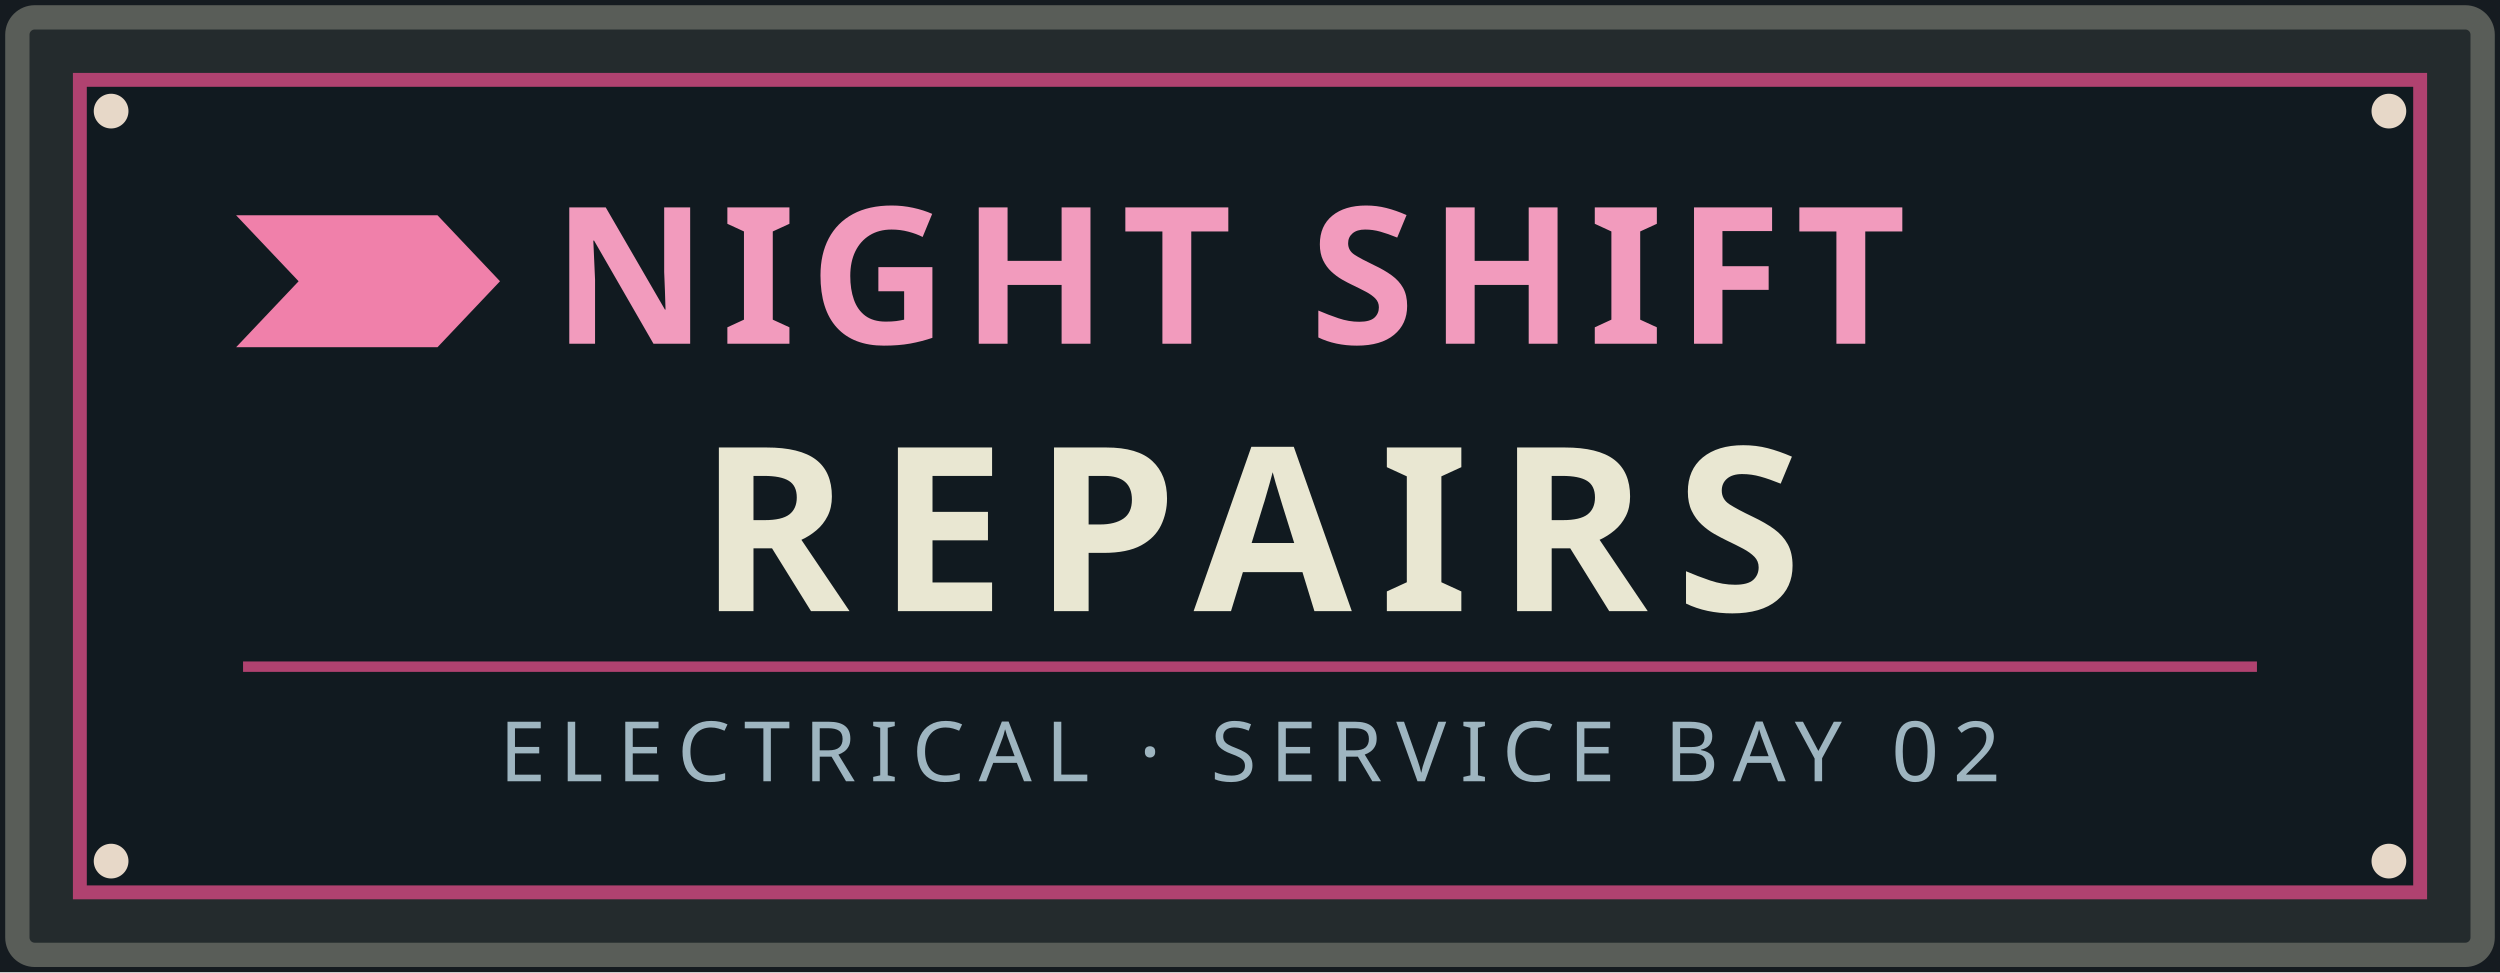
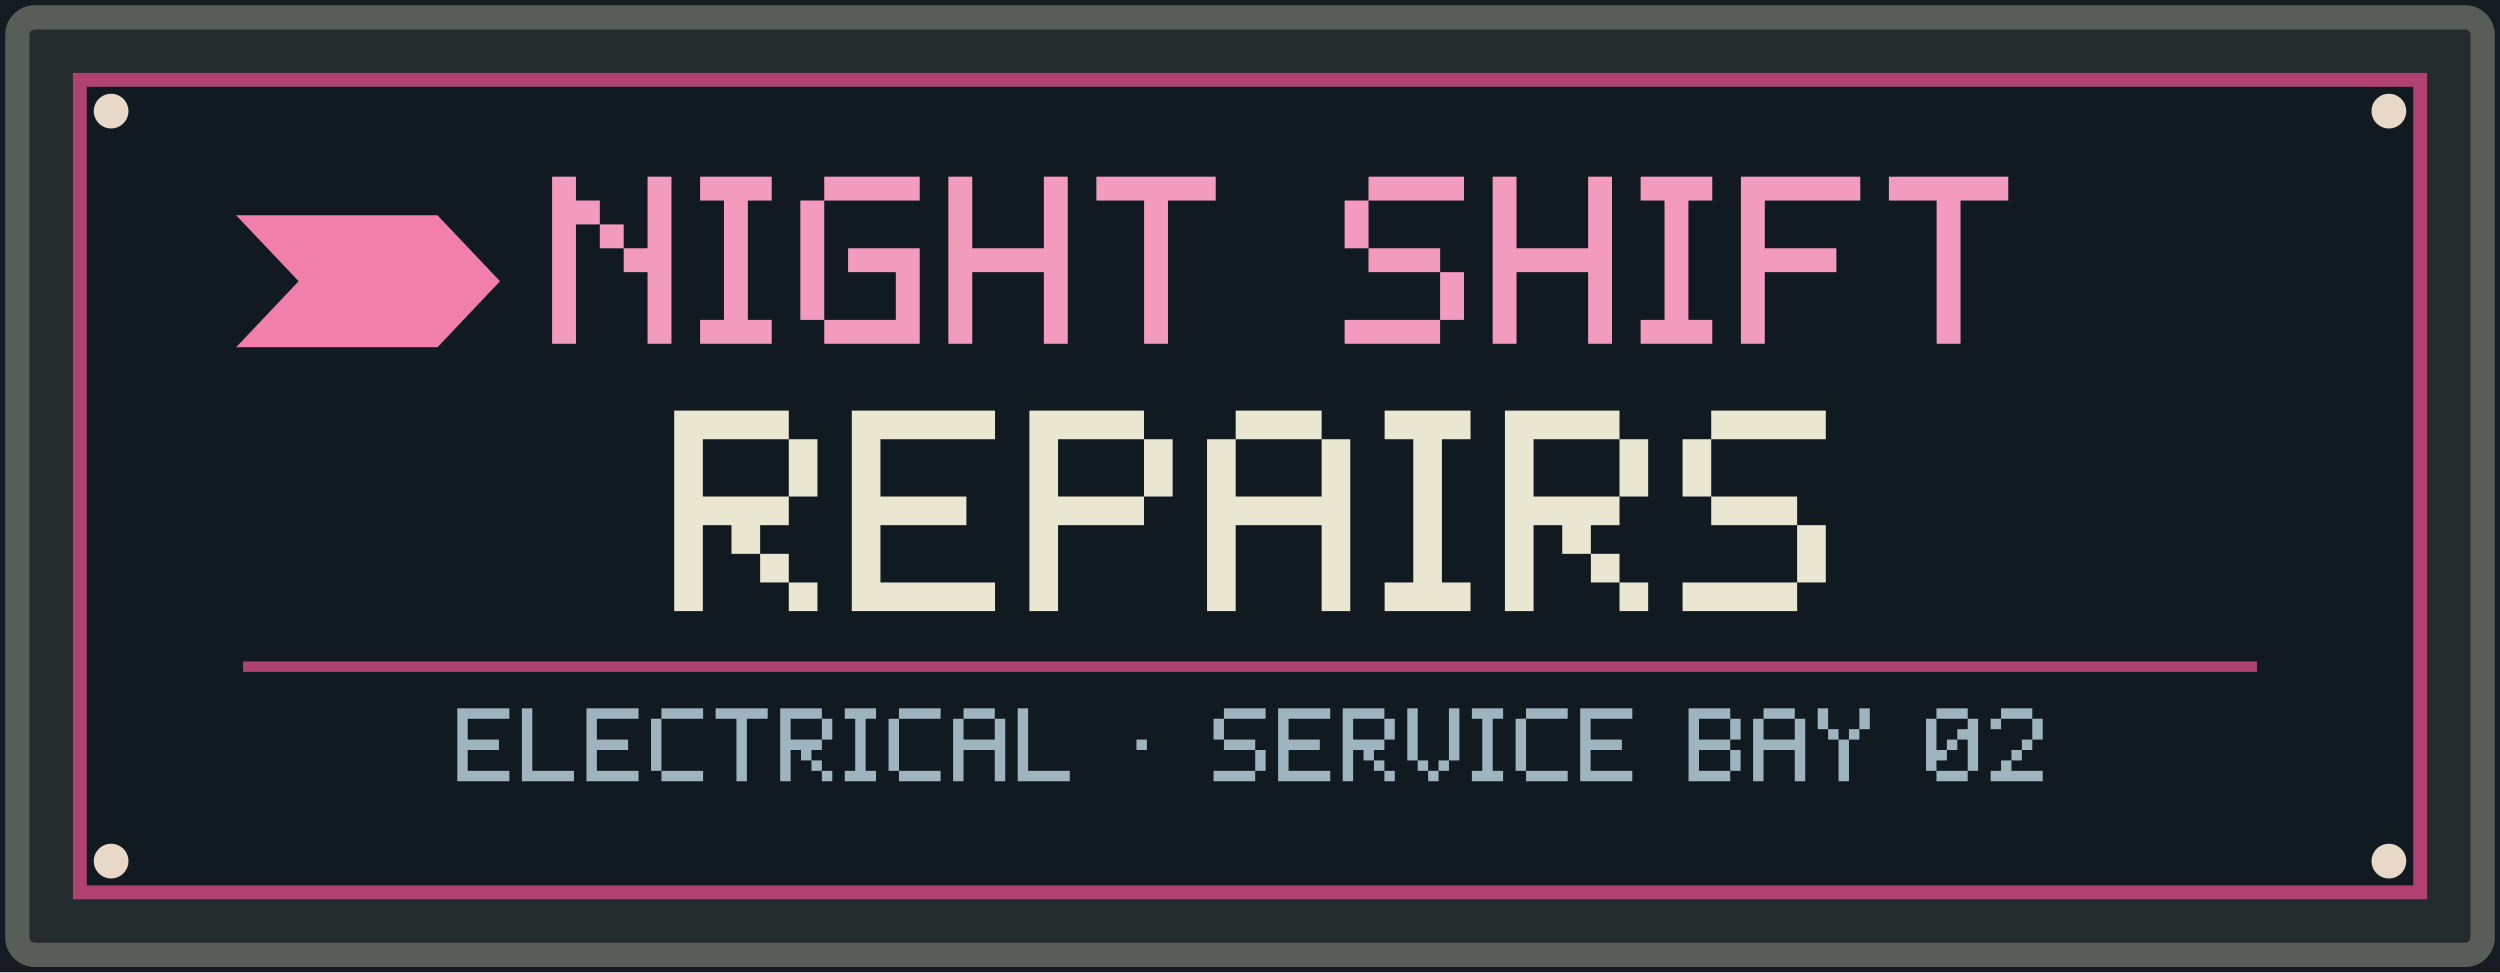
<svg xmlns="http://www.w3.org/2000/svg" width="720" height="280" viewBox="0 0 720 280">
  <rect width="720" height="280" fill="#151b20" />
  <rect x="5" y="5" width="710" height="270" rx="5" fill="#242b2d" stroke="#595d58" stroke-width="7" />
  <rect x="23" y="23" width="674" height="234" fill="#111a20" stroke="#b04270" stroke-width="4" />
  <g fill="#e7d8c8">
    <circle cx="32" cy="32" r="5" />
    <circle cx="688" cy="32" r="5" />
    <circle cx="32" cy="248" r="5" />
    <circle cx="688" cy="248" r="5" />
  </g>
  <path d="M68 62h58l18 19-18 19H68l18-19z" fill="#f080aa" />
-   <text x="159" y="99" font-family="sans-serif" font-weight="bold" font-size="55" letter-spacing="4" fill="#f29bbd">NIGHT SHIFT</text>
-   <text x="360" y="176" text-anchor="middle" font-family="sans-serif" font-weight="bold" font-size="66" letter-spacing="8" fill="#e9e7d2">REPAIRS</text>
+   <path fill="#f29bbd" d="M159.00 50.88h6.88v6.88h-6.88zM186.50 50.88h6.88v6.88h-6.88zM159.00 57.75h13.75v6.88h-13.75zM186.50 57.75h6.88v6.88h-6.88zM159.00 64.63h6.88v6.88h-6.88zM172.75 64.63h6.88v6.88h-6.88zM186.50 64.63h6.88v6.88h-6.88zM159.00 71.50h6.88v6.88h-6.88zM179.63 71.50h13.75v6.88h-13.75zM159.00 78.38h6.88v6.88h-6.88zM186.50 78.38h6.88v6.88h-6.88zM159.00 85.25h6.88v6.88h-6.88zM186.50 85.25h6.88v6.88h-6.88zM159.00 92.13h6.88v6.88h-6.88zM186.50 92.13h6.88v6.88h-6.88zM201.63 50.88h20.63v6.88h-20.63zM208.50 57.75h6.88v6.88h-6.88zM208.50 64.63h6.88v6.88h-6.88zM208.50 71.50h6.88v6.88h-6.88zM208.50 78.38h6.88v6.88h-6.88zM208.50 85.25h6.88v6.88h-6.88zM201.63 92.13h20.63v6.88h-20.63zM237.38 50.88h27.50v6.88h-27.50zM230.50 57.75h6.88v6.88h-6.88zM230.50 64.63h6.88v6.88h-6.88zM230.50 71.50h6.88v6.88h-6.88zM244.25 71.50h20.63v6.88h-20.63zM230.50 78.38h6.88v6.88h-6.88zM258.00 78.38h6.88v6.88h-6.88zM230.50 85.25h6.88v6.88h-6.88zM258.00 85.25h6.88v6.88h-6.88zM237.38 92.13h27.50v6.88h-27.50zM273.13 50.88h6.88v6.88h-6.88zM300.63 50.88h6.88v6.88h-6.88zM273.13 57.75h6.88v6.88h-6.88zM300.63 57.75h6.88v6.88h-6.88zM273.13 64.63h6.88v6.88h-6.88zM300.63 64.63h6.88v6.88h-6.88zM273.13 71.50h34.38v6.88h-34.38zM273.13 78.38h6.88v6.88h-6.88zM300.63 78.38h6.88v6.88h-6.88zM273.13 85.25h6.88v6.88h-6.88zM300.63 85.25h6.88v6.88h-6.88zM273.13 92.13h6.88v6.88h-6.88zM300.63 92.13h6.88v6.88h-6.88zM315.75 50.88h34.38v6.88h-34.38zM329.50 57.75h6.88v6.88h-6.88zM329.50 64.63h6.88v6.88h-6.88zM329.50 71.50h6.88v6.88h-6.88zM329.50 78.38h6.88v6.88h-6.88zM329.50 85.25h6.88v6.88h-6.88zM329.50 92.13h6.88v6.88h-6.88zM394.13 50.88h27.50v6.88h-27.50zM387.25 57.75h6.88v6.88h-6.88zM387.25 64.63h6.88v6.88h-6.88zM394.13 71.50h20.63v6.88h-20.63zM414.75 78.38h6.88v6.88h-6.88zM414.75 85.25h6.88v6.88h-6.88zM387.25 92.13h27.50v6.88h-27.50zM429.88 50.88h6.88v6.88h-6.88zM457.38 50.88h6.88v6.88h-6.88zM429.88 57.75h6.88v6.88h-6.88zM457.38 57.75h6.88v6.88h-6.88zM429.88 64.63h6.88v6.88h-6.88zM457.38 64.63h6.88v6.88h-6.88zM429.88 71.50h34.38v6.88h-34.38zM429.88 78.38h6.88v6.88h-6.88zM457.38 78.38h6.88v6.88h-6.88zM429.88 85.25h6.88v6.88h-6.88zM457.38 85.25h6.88v6.88h-6.88zM429.88 92.13h6.88v6.88h-6.88zM457.38 92.13h6.88v6.88h-6.88zM472.50 50.88h20.63v6.88h-20.63zM479.38 57.75h6.88v6.88h-6.88zM479.38 64.63h6.88v6.88h-6.88zM479.38 71.50h6.88v6.88h-6.88zM479.38 78.38h6.88v6.88h-6.88zM479.38 85.25h6.88v6.88h-6.88zM472.50 92.13h20.63v6.88h-20.63zM501.38 50.88h34.38v6.88h-34.38zM501.38 57.75h6.88v6.88h-6.88zM501.38 64.63h6.88v6.88h-6.88zM501.38 71.50h27.50v6.88h-27.50zM501.38 78.38h6.88v6.88h-6.88zM501.38 85.25h6.88v6.88h-6.88zM501.38 92.13h6.88v6.88h-6.88zM544.00 50.88h34.38v6.88h-34.38zM557.75 57.75h6.88v6.88h-6.88zM557.75 64.63h6.88v6.88h-6.88zM557.75 71.50h6.88v6.88h-6.88zM557.75 78.38h6.88v6.88h-6.88zM557.75 85.25h6.88v6.88h-6.88zM557.75 92.13h6.88v6.88h-6.88z" />
+   <path fill="#e9e7d2" d="M194.17 118.25h33.00v8.25h-33.00zM194.17 126.50h8.25v8.25h-8.25zM227.17 126.50h8.25v8.25h-8.25zM194.17 134.75h8.25v8.25h-8.25zM227.17 134.75h8.25v8.25h-8.25zM194.17 143.00h33.00v8.25h-33.00zM194.17 151.25h8.25v8.25h-8.25zM210.67 151.25h8.25v8.25h-8.25zM194.17 159.50h8.25v8.25h-8.25zM218.92 159.50h8.25v8.25h-8.25zM194.17 167.75h8.25v8.25h-8.25zM227.17 167.75h8.25v8.25h-8.25zM245.32 118.25h41.25v8.25h-41.25zM245.32 126.50h8.25v8.25h-8.25zM245.32 134.75h8.25v8.25h-8.25zM245.32 143.00h33.00v8.25h-33.00zM245.32 151.25h8.25v8.25h-8.25zM245.32 159.50h8.25v8.25h-8.25zM245.32 167.75h41.25v8.25h-41.25zM296.47 118.25h33.00v8.25h-33.00zM296.47 126.50h8.25v8.25h-8.25zM329.47 126.50h8.25v8.25h-8.25zM296.47 134.75h8.25v8.25h-8.25zM329.47 134.75h8.25v8.25h-8.25zM296.47 143.00h33.00v8.25h-33.00zM296.47 151.25h8.25v8.25h-8.25zM296.47 159.50h8.25v8.25h-8.25zM296.47 167.75h8.25v8.25h-8.25zM355.88 118.25h24.75v8.25h-24.75zM347.63 126.50h8.25v8.25h-8.25zM380.63 126.50h8.25v8.25h-8.25zM347.63 134.75h8.25v8.25h-8.25zM380.63 134.75h8.25v8.25h-8.25zM347.63 143.00h41.25v8.25h-41.25zM347.63 151.25h8.25v8.25h-8.25zM380.63 151.25h8.25v8.25h-8.25zM347.63 159.50h8.25v8.25h-8.25zM380.63 159.50h8.25v8.25h-8.25zM347.63 167.75h8.25v8.25h-8.25zM380.63 167.75h8.25v8.25h-8.25zM398.77 118.25h24.75v8.25h-24.75zM407.02 126.50h8.25v8.25h-8.25zM407.02 134.75h8.25v8.25h-8.25zM407.02 143.00h8.25v8.25h-8.25zM407.02 151.25h8.25v8.25h-8.25zM407.02 159.50h8.25v8.25h-8.25zM398.77 167.75h24.75v8.25h-24.75zM433.42 118.25h33.00v8.25h-33.00zM433.42 126.50h8.25v8.25h-8.25zM466.42 126.50h8.25v8.25h-8.25zM433.42 134.75h8.25v8.25h-8.25zM466.42 134.75h8.25v8.25h-8.25zM433.42 143.00h33.00v8.25h-33.00zM433.42 151.25h8.25v8.25h-8.25zM449.92 151.25h8.25v8.25h-8.25zM433.42 159.50h8.25v8.25h-8.25zM458.17 159.50h8.25v8.25h-8.25zM433.42 167.75h8.25v8.25h-8.25zM466.42 167.75h8.25v8.25h-8.25zM492.83 118.25h33.00v8.25h-33.00zM484.58 126.50h8.25v8.25h-8.25zM484.58 134.75h8.25v8.25h-8.25zM492.83 143.00h24.75v8.25h-24.75zM517.58 151.25h8.25v8.25h-8.25zM517.58 159.50h8.25v8.25h-8.25zM484.58 167.75h33.00v8.25h-33.00z" />
  <path d="M70 192h580" stroke="#b04270" stroke-width="3" />
-   <text x="360" y="225" text-anchor="middle" font-family="sans-serif" font-size="24" letter-spacing="4" fill="#9eb5c0">ELECTRICAL · SERVICE BAY 02</text>
+   <path fill="#9eb5c0" d="M131.70 204.00h15.00v3.00h-15.00zM131.70 207.00h3.00v3.00h-3.00zM131.70 210.00h3.00v3.00h-3.00zM131.70 213.00h12.00v3.00h-12.00zM131.70 216.00h3.00v3.00h-3.00zM131.70 219.00h3.00v3.00h-3.00zM131.70 222.00h15.00v3.00h-15.00zM150.30 204.00h3.00v3.00h-3.00zM150.30 207.00h3.00v3.00h-3.00zM150.30 210.00h3.00v3.00h-3.00zM150.30 213.00h3.00v3.00h-3.00zM150.30 216.00h3.00v3.00h-3.00zM150.30 219.00h3.00v3.00h-3.00zM150.30 222.00h15.00v3.00h-15.00zM168.90 204.00h15.00v3.00h-15.00zM168.90 207.00h3.00v3.00h-3.00zM168.90 210.00h3.00v3.00h-3.00zM168.90 213.00h12.00v3.00h-12.00zM168.90 216.00h3.00v3.00h-3.00zM168.90 219.00h3.00v3.00h-3.00zM168.90 222.00h15.00v3.00h-15.00zM190.50 204.00h12.00v3.00h-12.00zM187.50 207.00h3.00v3.00h-3.00zM187.50 210.00h3.00v3.00h-3.00zM187.50 213.00h3.00v3.00h-3.00zM187.50 216.00h3.00v3.00h-3.00zM187.50 219.00h3.00v3.00h-3.00zM190.50 222.00h12.00v3.00h-12.00zM206.10 204.00h15.00v3.00h-15.00zM212.10 207.00h3.00v3.00h-3.00zM212.10 210.00h3.00v3.00h-3.00zM212.10 213.00h3.00v3.00h-3.00zM212.10 216.00h3.00v3.00h-3.00zM212.10 219.00h3.00v3.00h-3.00zM212.10 222.00h3.00v3.00h-3.00zM224.70 204.00h12.00v3.00h-12.00zM224.70 207.00h3.00v3.00h-3.00zM236.70 207.00h3.00v3.00h-3.00zM224.70 210.00h3.00v3.00h-3.00zM236.70 210.00h3.00v3.00h-3.00zM224.70 213.00h12.00v3.00h-12.00zM224.70 216.00h3.00v3.00h-3.00zM230.70 216.00h3.00v3.00h-3.00zM224.70 219.00h3.00v3.00h-3.00zM233.70 219.00h3.00v3.00h-3.00zM224.70 222.00h3.00v3.00h-3.00zM236.70 222.00h3.00v3.00h-3.00zM243.30 204.00h9.00v3.00h-9.00zM246.30 207.00h3.00v3.00h-3.00zM246.30 210.00h3.00v3.00h-3.00zM246.30 213.00h3.00v3.00h-3.00zM246.30 216.00h3.00v3.00h-3.00zM246.30 219.00h3.00v3.00h-3.00zM243.30 222.00h9.00v3.00h-9.00zM258.90 204.00h12.00v3.00h-12.00zM255.90 207.00h3.00v3.00h-3.00zM255.90 210.00h3.00v3.00h-3.00zM255.90 213.00h3.00v3.00h-3.00zM255.90 216.00h3.00v3.00h-3.00zM255.90 219.00h3.00v3.00h-3.00zM258.90 222.00h12.00v3.00h-12.00zM277.50 204.00h9.00v3.00h-9.00zM274.50 207.00h3.00v3.00h-3.00zM286.50 207.00h3.00v3.00h-3.00zM274.50 210.00h3.00v3.00h-3.00zM286.50 210.00h3.00v3.00h-3.00zM274.50 213.00h15.00v3.00h-15.00zM274.50 216.00h3.00v3.00h-3.00zM286.50 216.00h3.00v3.00h-3.00zM274.50 219.00h3.00v3.00h-3.00zM286.50 219.00h3.00v3.00h-3.00zM274.50 222.00h3.00v3.00h-3.00zM286.50 222.00h3.00v3.00h-3.00zM293.10 204.00h3.00v3.00h-3.00zM293.10 207.00h3.00v3.00h-3.00zM293.10 210.00h3.00v3.00h-3.00zM293.10 213.00h3.00v3.00h-3.00zM293.10 216.00h3.00v3.00h-3.00zM293.10 219.00h3.00v3.00h-3.00zM293.10 222.00h15.00v3.00h-15.00zM327.30 213.00h3.00v3.00h-3.00zM352.50 204.00h12.00v3.00h-12.00zM349.50 207.00h3.00v3.00h-3.00zM349.50 210.00h3.00v3.00h-3.00zM352.50 213.00h9.00v3.00h-9.00zM361.50 216.00h3.00v3.00h-3.00zM361.50 219.00h3.00v3.00h-3.00zM349.50 222.00h12.00v3.00h-12.00zM368.10 204.00h15.00v3.00h-15.00zM368.10 207.00h3.00v3.00h-3.00zM368.10 210.00h3.00v3.00h-3.00zM368.10 213.00h12.00v3.00h-12.00zM368.10 216.00h3.00v3.00h-3.00zM368.10 219.00h3.00v3.00h-3.00zM368.10 222.00h15.00v3.00h-15.00zM386.70 204.00h12.00v3.00h-12.00zM386.70 207.00h3.00v3.00h-3.00zM398.70 207.00h3.00v3.00h-3.00zM386.70 210.00h3.00v3.00h-3.00zM398.70 210.00h3.00v3.00h-3.00zM386.70 213.00h12.00v3.00h-12.00zM386.70 216.00h3.00v3.00h-3.00zM392.70 216.00h3.00v3.00h-3.00zM386.70 219.00h3.00v3.00h-3.00zM395.70 219.00h3.00v3.00h-3.00zM386.70 222.00h3.00v3.00h-3.00zM398.70 222.00h3.00v3.00h-3.00zM405.30 204.00h3.00v3.00h-3.00zM417.30 204.00h3.00v3.00h-3.00zM405.30 207.00h3.00v3.00h-3.00zM417.30 207.00h3.00v3.00h-3.00zM405.30 210.00h3.00v3.00h-3.00zM417.30 210.00h3.00v3.00h-3.00zM405.30 213.00h3.00v3.00h-3.00zM417.30 213.00h3.00v3.00h-3.00zM405.30 216.00h3.00v3.00h-3.00zM417.30 216.00h3.00v3.00h-3.00zM408.30 219.00h3.00v3.00h-3.00zM414.30 219.00h3.00v3.00h-3.00zM411.30 222.00h3.00v3.00h-3.00zM423.90 204.00h9.00v3.00h-9.00zM426.90 207.00h3.00v3.00h-3.00zM426.90 210.00h3.00v3.00h-3.00zM426.90 213.00h3.00v3.00h-3.00zM426.90 216.00h3.00v3.00h-3.00zM426.90 219.00h3.00v3.00h-3.00zM423.90 222.00h9.00v3.00h-9.00zM439.50 204.00h12.00v3.00h-12.00zM436.50 207.00h3.00v3.00h-3.00zM436.50 210.00h3.00v3.00h-3.00zM436.50 213.00h3.00v3.00h-3.00zM436.50 216.00h3.00v3.00h-3.00zM436.50 219.00h3.00v3.00h-3.00zM439.50 222.00h12.00v3.00h-12.00zM455.10 204.00h15.00v3.00h-15.00zM455.10 207.00h3.00v3.00h-3.00zM455.10 210.00h3.00v3.00h-3.00zM455.10 213.00h12.00v3.00h-12.00zM455.10 216.00h3.00v3.00h-3.00zM455.10 219.00h3.00v3.00h-3.00zM455.10 222.00h15.00v3.00h-15.00zM486.30 204.00h12.00v3.00h-12.00zM486.30 207.00h3.00v3.00h-3.00zM498.30 207.00h3.00v3.00h-3.00zM486.30 210.00h3.00v3.00h-3.00zM498.30 210.00h3.00v3.00h-3.00zM486.30 213.00h12.00v3.00h-12.00zM486.30 216.00h3.00v3.00h-3.00zM498.30 216.00h3.00v3.00h-3.00zM486.30 219.00h3.00v3.00h-3.00zM498.30 219.00h3.00v3.00h-3.00zM486.30 222.00h12.00v3.00h-12.00zM507.90 204.00h9.00v3.00h-9.00zM504.90 207.00h3.00v3.00h-3.00zM516.90 207.00h3.00v3.00h-3.00zM504.90 210.00h3.00v3.00h-3.00zM516.90 210.00h3.00v3.00h-3.00zM504.90 213.00h15.00v3.00h-15.00zM504.90 216.00h3.00v3.00h-3.00zM516.90 216.00h3.00v3.00h-3.00zM504.90 219.00h3.00v3.00h-3.00zM516.90 219.00h3.00v3.00h-3.00zM504.90 222.00h3.00v3.00h-3.00zM516.90 222.00h3.00v3.00h-3.00zM523.50 204.00h3.00v3.00h-3.00zM535.50 204.00h3.00v3.00h-3.00zM523.50 207.00h3.00v3.00h-3.00zM535.50 207.00h3.00v3.00h-3.00zM526.50 210.00h3.00v3.00h-3.00zM532.50 210.00h3.00v3.00h-3.00zM529.50 213.00h3.00v3.00h-3.00zM529.50 216.00h3.00v3.00h-3.00zM529.50 219.00h3.00v3.00h-3.00zM529.50 222.00h3.00v3.00h-3.00zM557.70 204.00h9.00v3.00h-9.00zM554.70 207.00h3.00v3.00h-3.00zM566.70 207.00h3.00v3.00h-3.00zM554.70 210.00h3.00v3.00h-3.00zM563.70 210.00h6.00v3.00h-6.00zM554.70 213.00h3.00v3.00h-3.00zM560.70 213.00h3.00v3.00h-3.00zM566.70 213.00h3.00v3.00h-3.00zM554.70 216.00h6.00v3.00h-6.00zM566.70 216.00h3.00v3.00h-3.00zM554.70 219.00h3.00v3.00h-3.00zM566.70 219.00h3.00v3.00h-3.00zM557.70 222.00h9.00v3.00h-9.00zM576.30 204.00h9.00v3.00h-9.00zM573.30 207.00h3.00v3.00h-3.00zM585.30 207.00h3.00v3.00h-3.00zM585.30 210.00h3.00v3.00h-3.00zM582.30 213.00h3.00v3.00h-3.00zM579.30 216.00h3.00v3.00h-3.00zM576.30 219.00h3.00v3.00h-3.00zM573.30 222.00h15.00v3.00h-15.00z" />
</svg>
